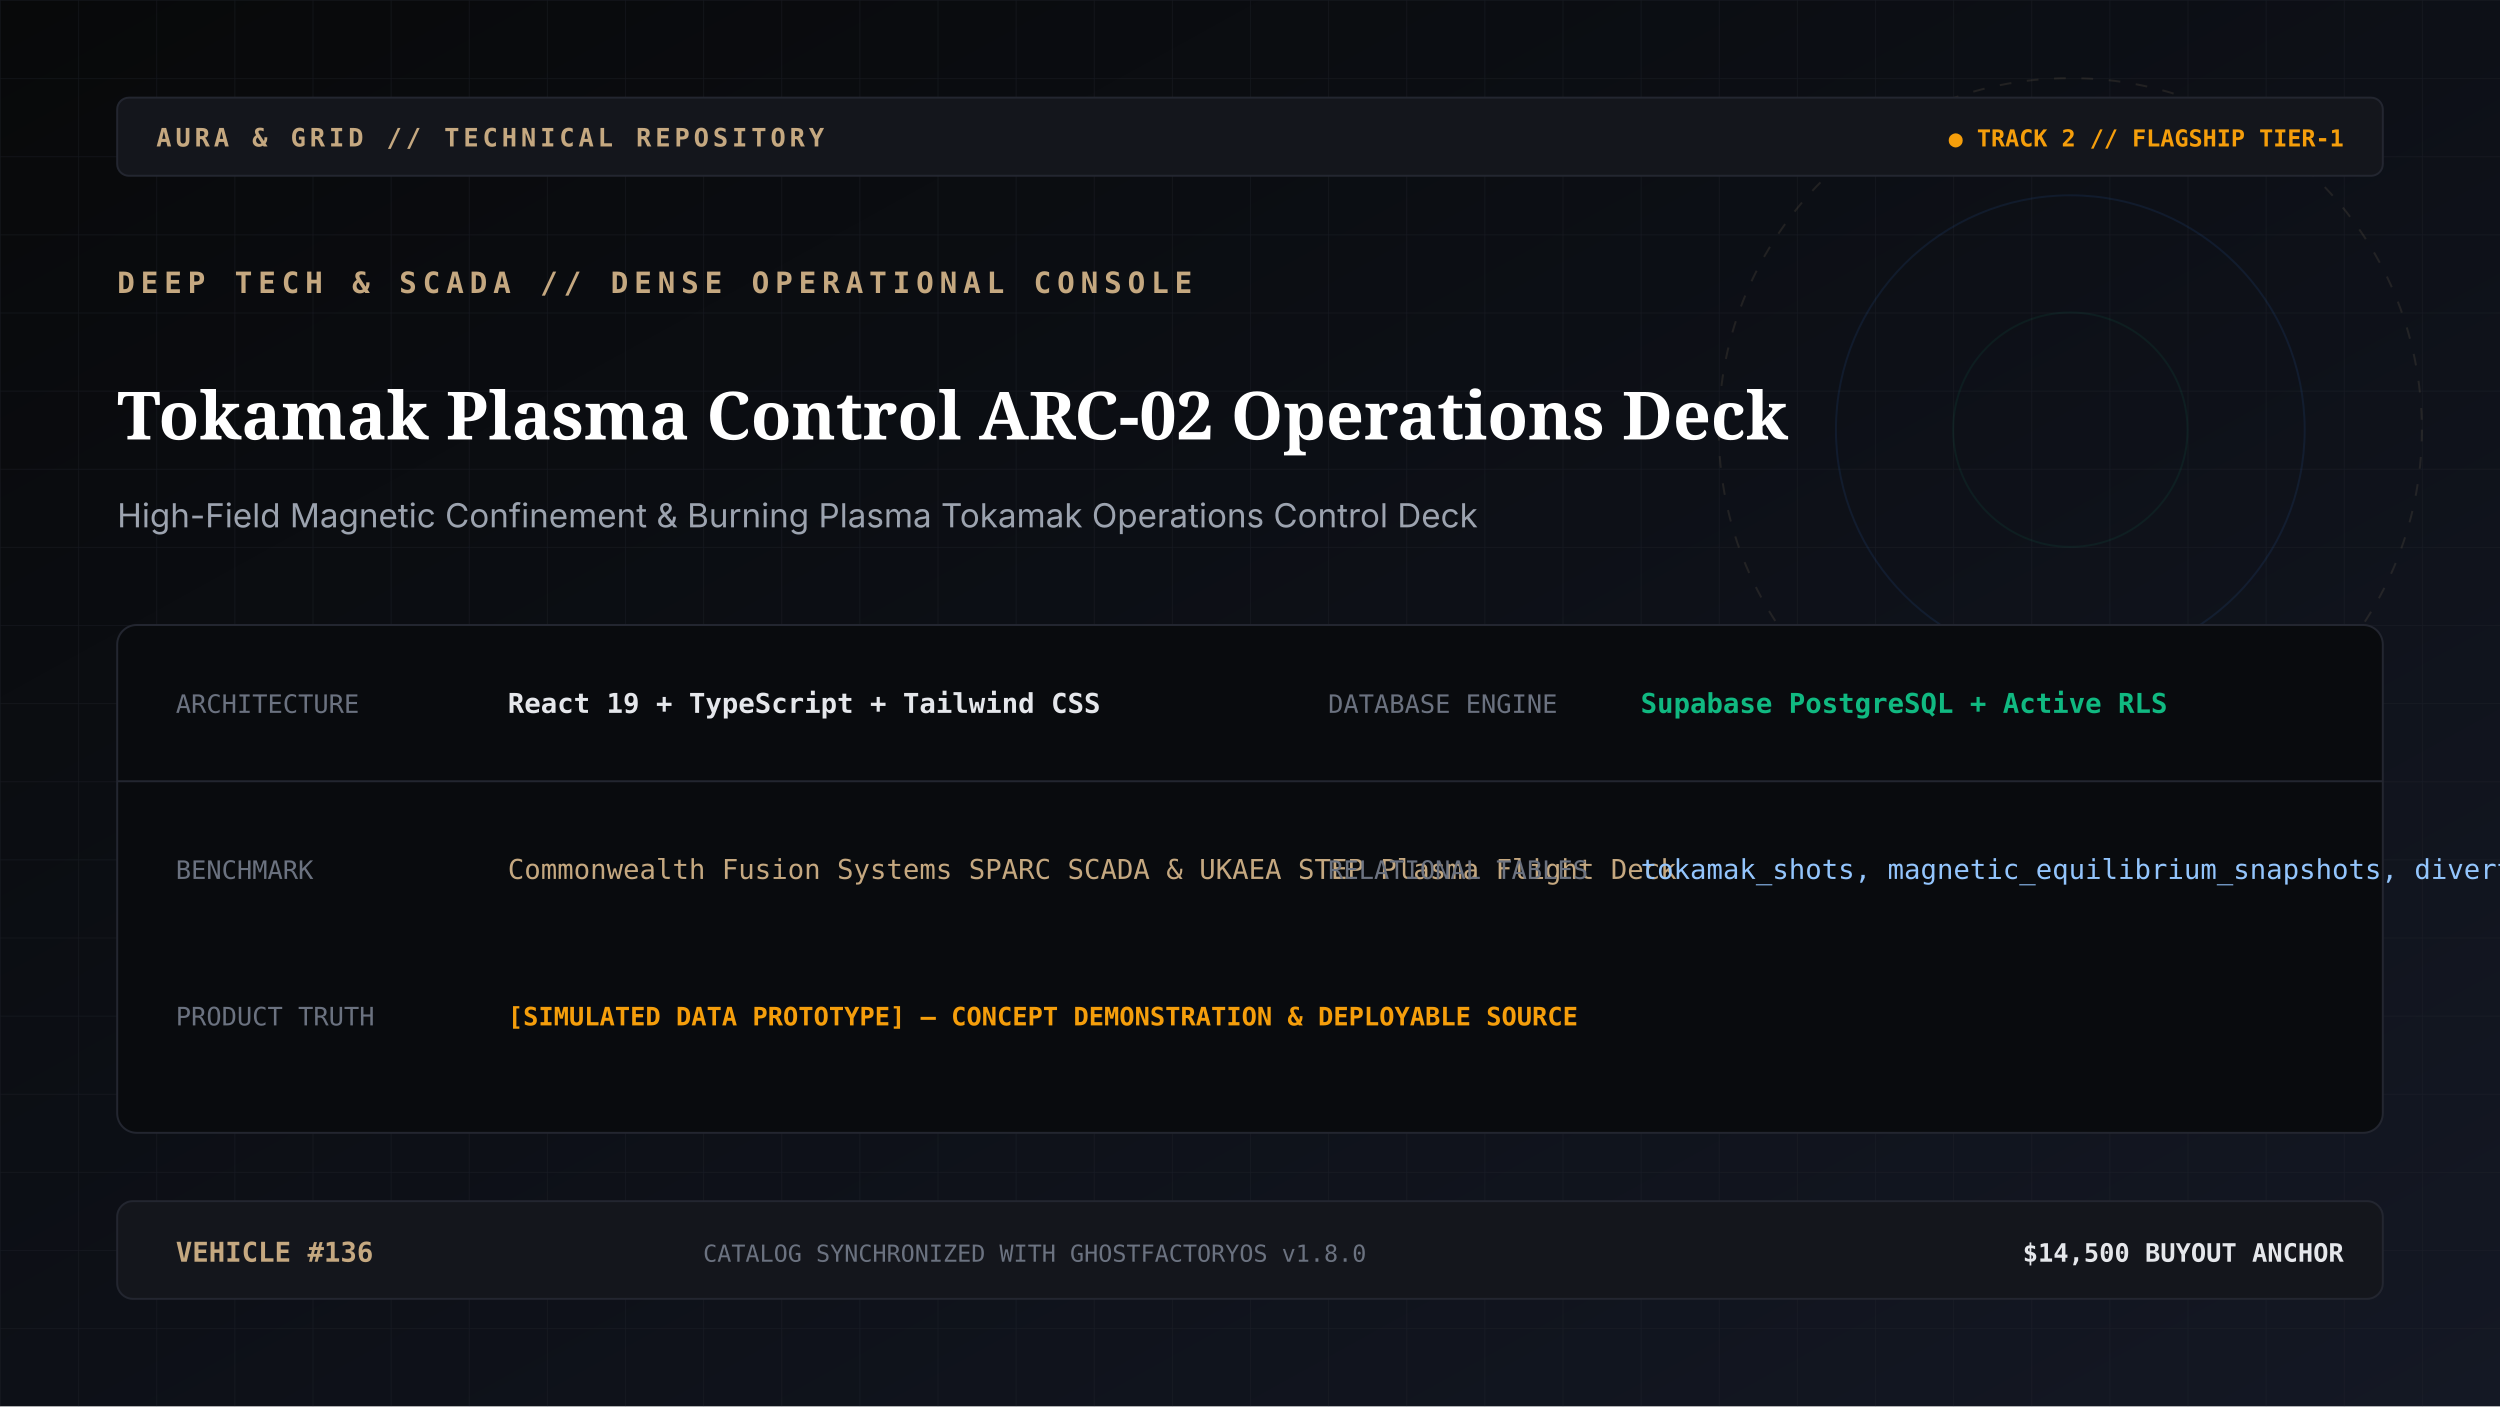
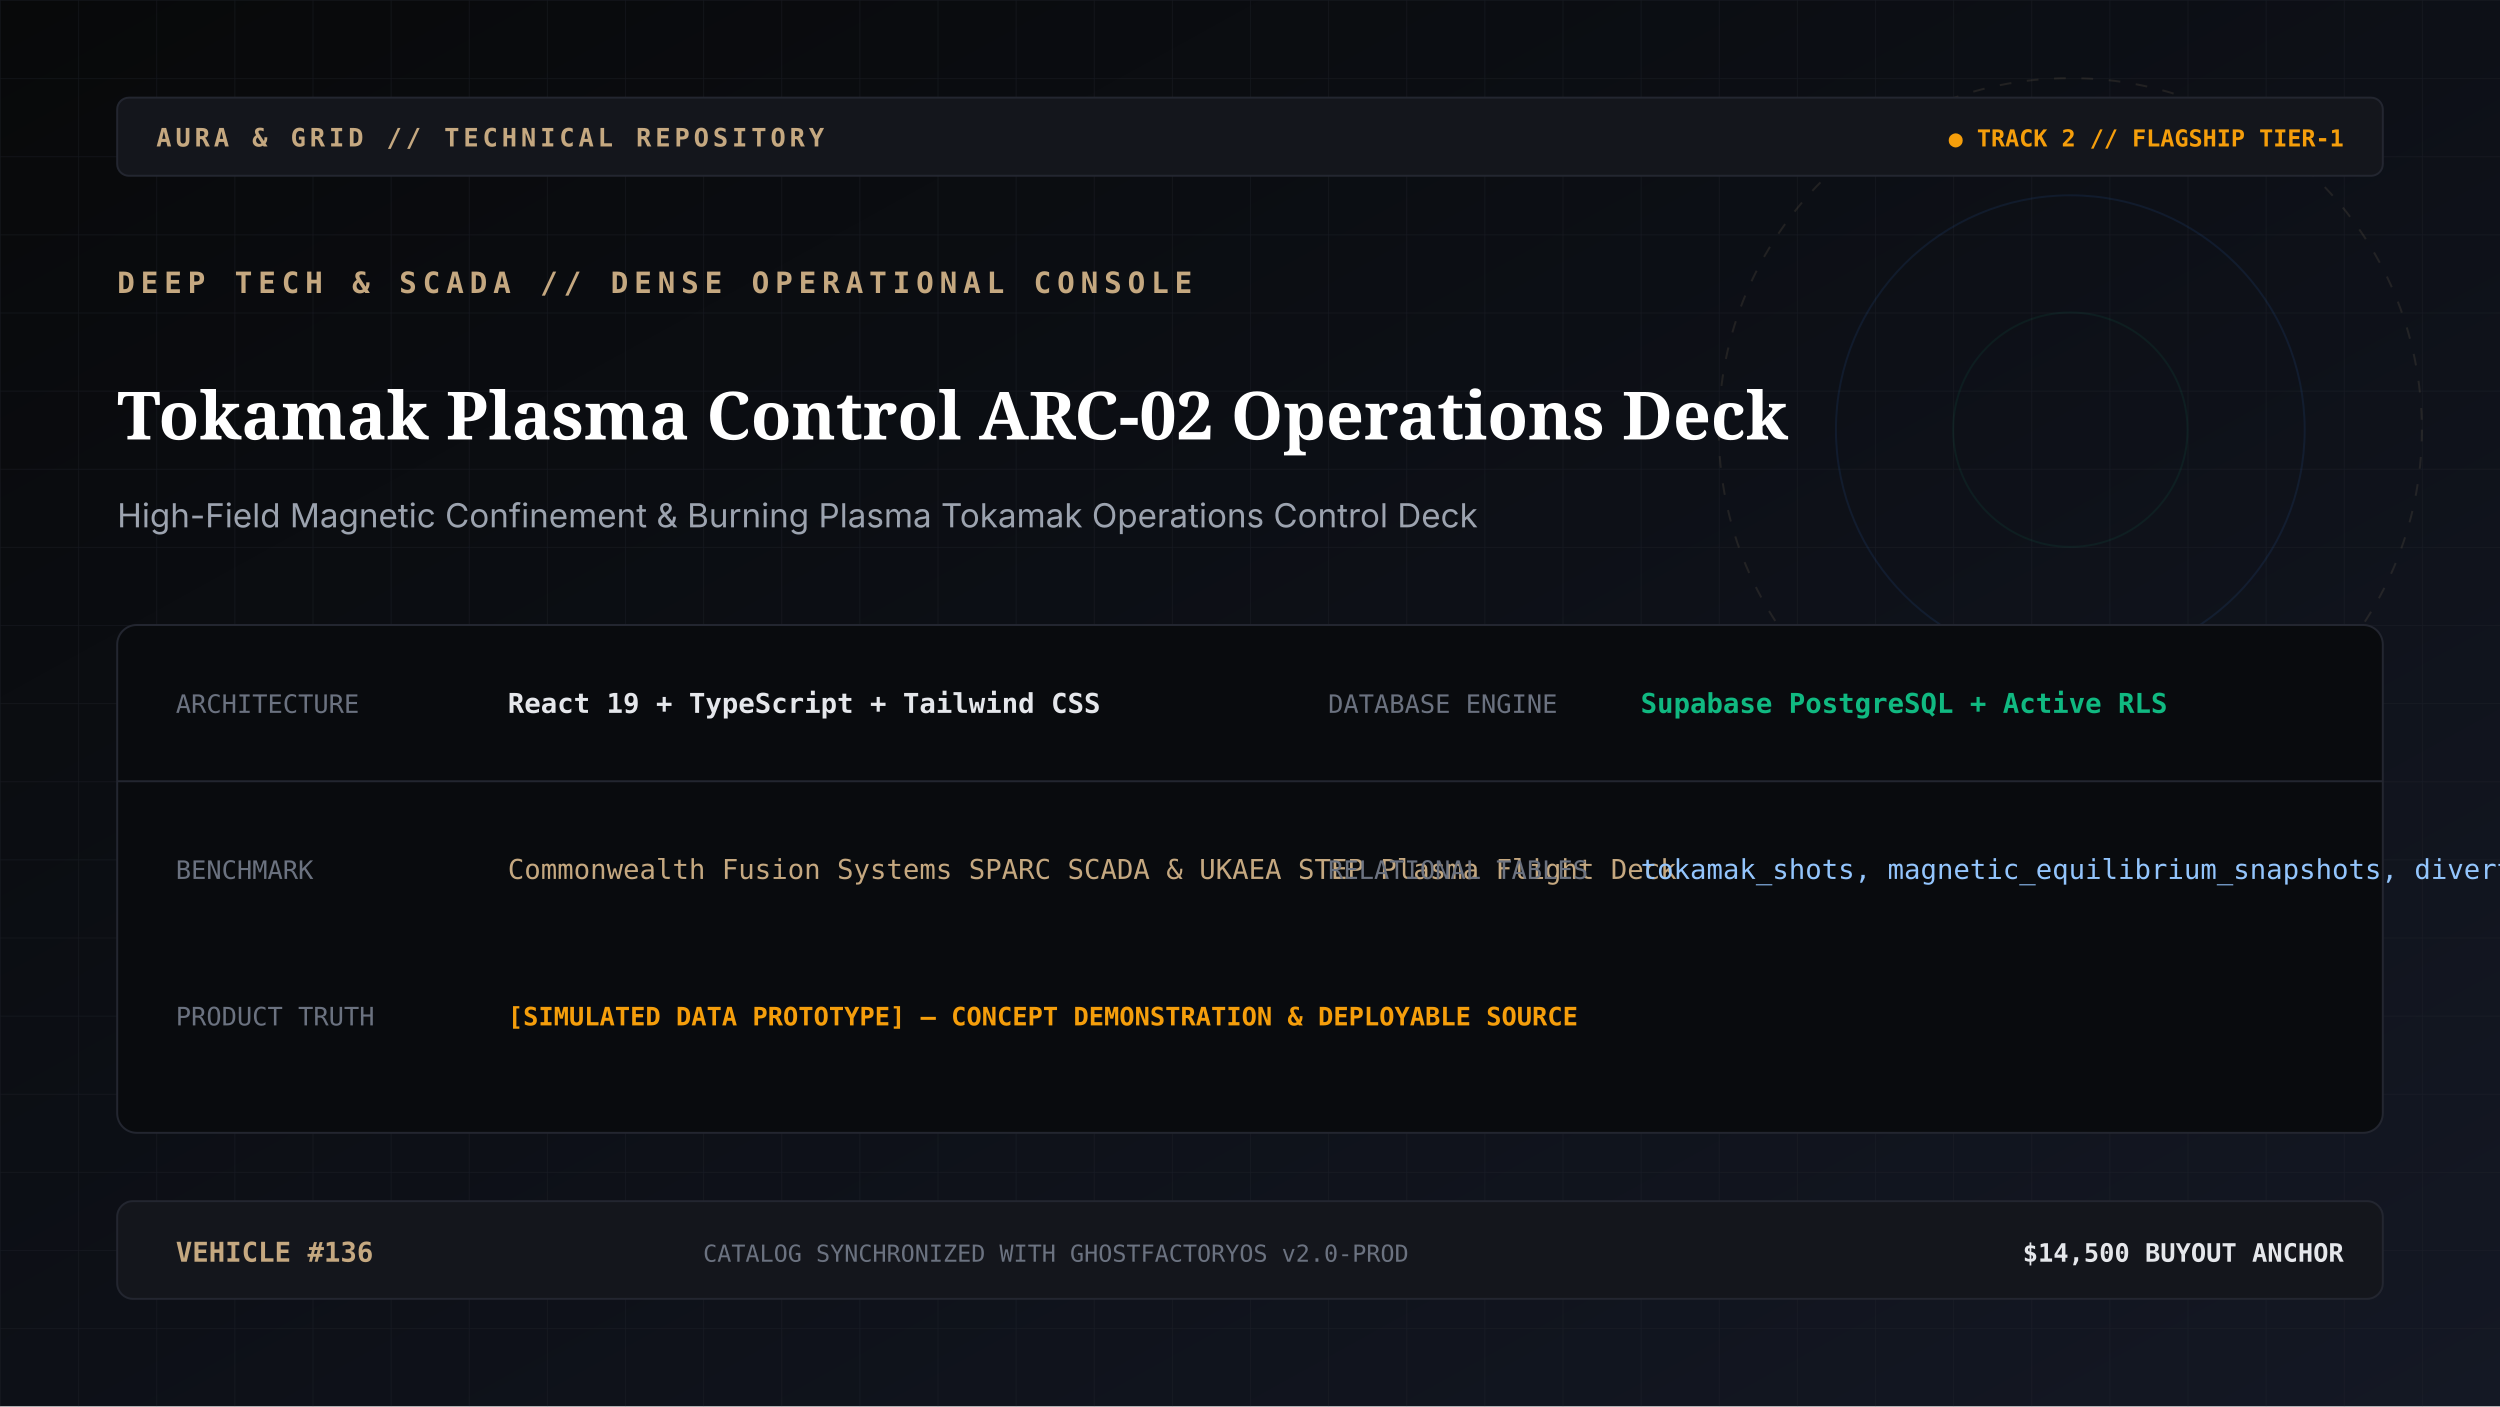
<svg xmlns="http://www.w3.org/2000/svg" width="1280" height="720" viewBox="0 0 1280 720">
  <defs>
    <linearGradient id="bg-136" x1="0%" y1="0%" x2="100%" y2="100%">
      <stop offset="0%" stop-color="#08090A" />
      <stop offset="50%" stop-color="#0D1017" />
      <stop offset="100%" stop-color="#141824" />
    </linearGradient>
    <pattern id="grid-136" width="40" height="40" patternUnits="userSpaceOnUse">
      <path d="M 40 0 L 0 0 0 40" fill="none" stroke="#232630" stroke-width="0.75" stroke-opacity="0.45" />
    </pattern>
  </defs>
  <rect width="1280" height="720" fill="url(#bg-136)" />
  <rect width="1280" height="720" fill="url(#grid-136)" />
  <circle cx="1060" cy="220" r="180" fill="none" stroke="#C5A880" stroke-width="1" stroke-opacity="0.12" stroke-dasharray="6 8" />
  <circle cx="1060" cy="220" r="120" fill="none" stroke="#3B82F6" stroke-width="1" stroke-opacity="0.1" />
  <circle cx="1060" cy="220" r="60" fill="none" stroke="#10B981" stroke-width="1" stroke-opacity="0.08" />
  <rect x="60" y="50" width="1160" height="40" fill="#14161C" rx="6" stroke="#232630" stroke-width="1" />
  <text x="80" y="75" fill="#C5A880" font-family="'JetBrains Mono', monospace" font-size="13" font-weight="600" letter-spacing="2">AURA &amp; GRID // TECHNICAL REPOSITORY</text>
  <text x="1200" y="75" text-anchor="end" fill="#F59E0B" font-family="'JetBrains Mono', monospace" font-size="12" font-weight="bold">● TRACK 2 // FLAGSHIP TIER-1</text>
  <text x="60" y="150" fill="#C5A880" font-family="'JetBrains Mono', monospace" font-size="15" font-weight="bold" letter-spacing="3">DEEP TECH &amp; SCADA // DENSE OPERATIONAL CONSOLE</text>
  <text x="60" y="225" fill="#FFFFFF" font-family="'Playfair Display', Georgia, serif" font-size="34" font-weight="bold">Tokamak Plasma Control ARC-02 Operations Deck</text>
  <text x="60" y="270" fill="#9CA3AF" font-family="'Inter', sans-serif" font-size="17">High-Field Magnetic Confinement &amp; Burning Plasma Tokamak Operations Control Deck</text>
  <rect x="60" y="320" width="1160" height="260" fill="#090B0E" rx="10" stroke="#232630" stroke-width="1" />
  <line x1="60" y1="400" x2="1220" y2="400" stroke="#232630" stroke-width="1" />
  <text x="90" y="365" fill="#6B7280" font-family="'JetBrains Mono', monospace" font-size="13">ARCHITECTURE</text>
  <text x="260" y="365" fill="#E5E7EB" font-family="'JetBrains Mono', monospace" font-size="14" font-weight="bold">React 19 + TypeScript + Tailwind CSS</text>
  <text x="680" y="365" fill="#6B7280" font-family="'JetBrains Mono', monospace" font-size="13">DATABASE ENGINE</text>
  <text x="840" y="365" fill="#10B981" font-family="'JetBrains Mono', monospace" font-size="14" font-weight="bold">Supabase PostgreSQL + Active RLS</text>
  <text x="90" y="450" fill="#6B7280" font-family="'JetBrains Mono', monospace" font-size="13">BENCHMARK</text>
  <text x="260" y="450" fill="#C5A880" font-family="'JetBrains Mono', monospace" font-size="14">Commonwealth Fusion Systems SPARC SCADA &amp; UKAEA STEP Plasma Flight Deck</text>
  <text x="680" y="450" fill="#6B7280" font-family="'JetBrains Mono', monospace" font-size="13">RELATIONAL TABLES</text>
  <text x="840" y="450" fill="#93C5FD" font-family="'JetBrains Mono', monospace" font-size="14">tokamak_shots, magnetic_equilibrium_snapshots, divertor_target_plates, auxiliary_heating_systems</text>
  <text x="90" y="525" fill="#6B7280" font-family="'JetBrains Mono', monospace" font-size="13">PRODUCT TRUTH</text>
  <text x="260" y="525" fill="#F59E0B" font-family="'JetBrains Mono', monospace" font-size="13" font-weight="600">[SIMULATED DATA PROTOTYPE] — CONCEPT DEMONSTRATION &amp; DEPLOYABLE SOURCE</text>
  <rect x="60" y="615" width="1160" height="50" fill="#14161C" rx="8" stroke="#232630" stroke-width="1" />
  <text x="90" y="646" fill="#C5A880" font-family="'JetBrains Mono', monospace" font-size="14" font-weight="bold">VEHICLE #136</text>
-   <text x="360" y="646" fill="#6B7280" font-family="'JetBrains Mono', monospace" font-size="12">CATALOG SYNCHRONIZED WITH GHOSTFACTORYOS v1.8.0</text>
+   <text x="360" y="646" fill="#6B7280" font-family="'JetBrains Mono', monospace" font-size="12">CATALOG SYNCHRONIZED WITH GHOSTFACTORYOS v2.0-PROD</text>
  <text x="1200" y="646" text-anchor="end" fill="#E5E7EB" font-family="'JetBrains Mono', monospace" font-size="13" font-weight="bold">$14,500 BUYOUT ANCHOR</text>
</svg>
